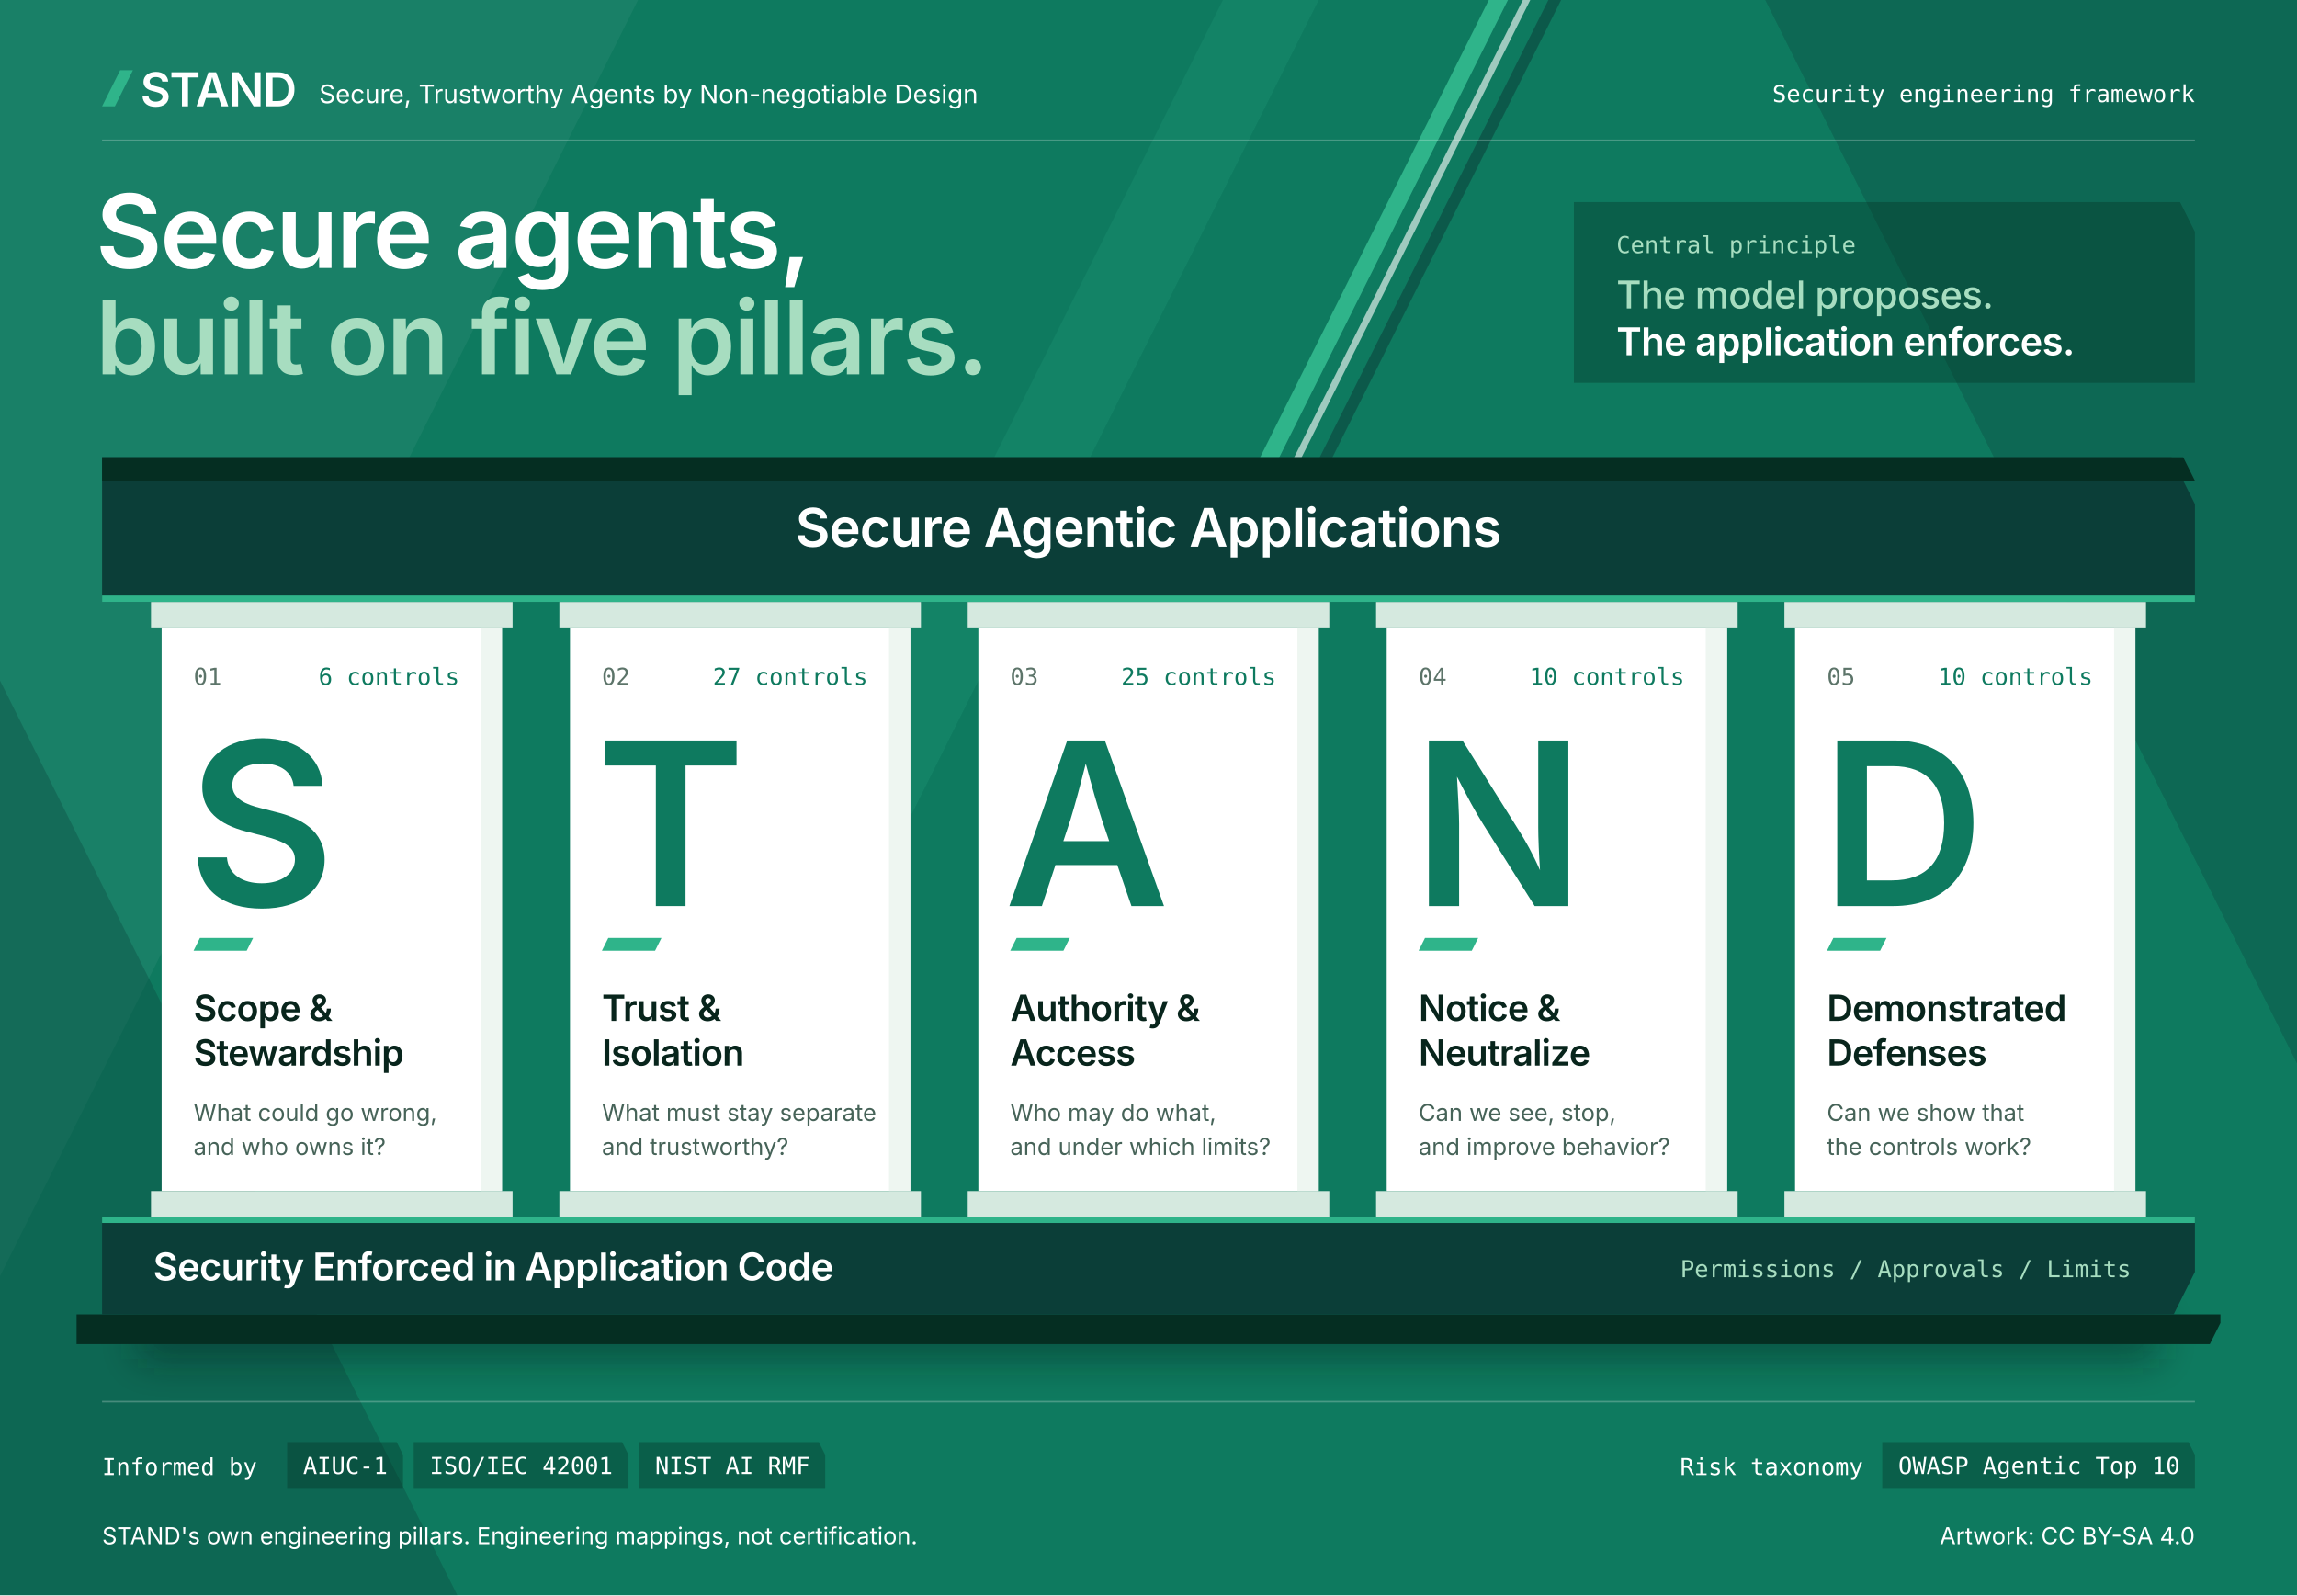
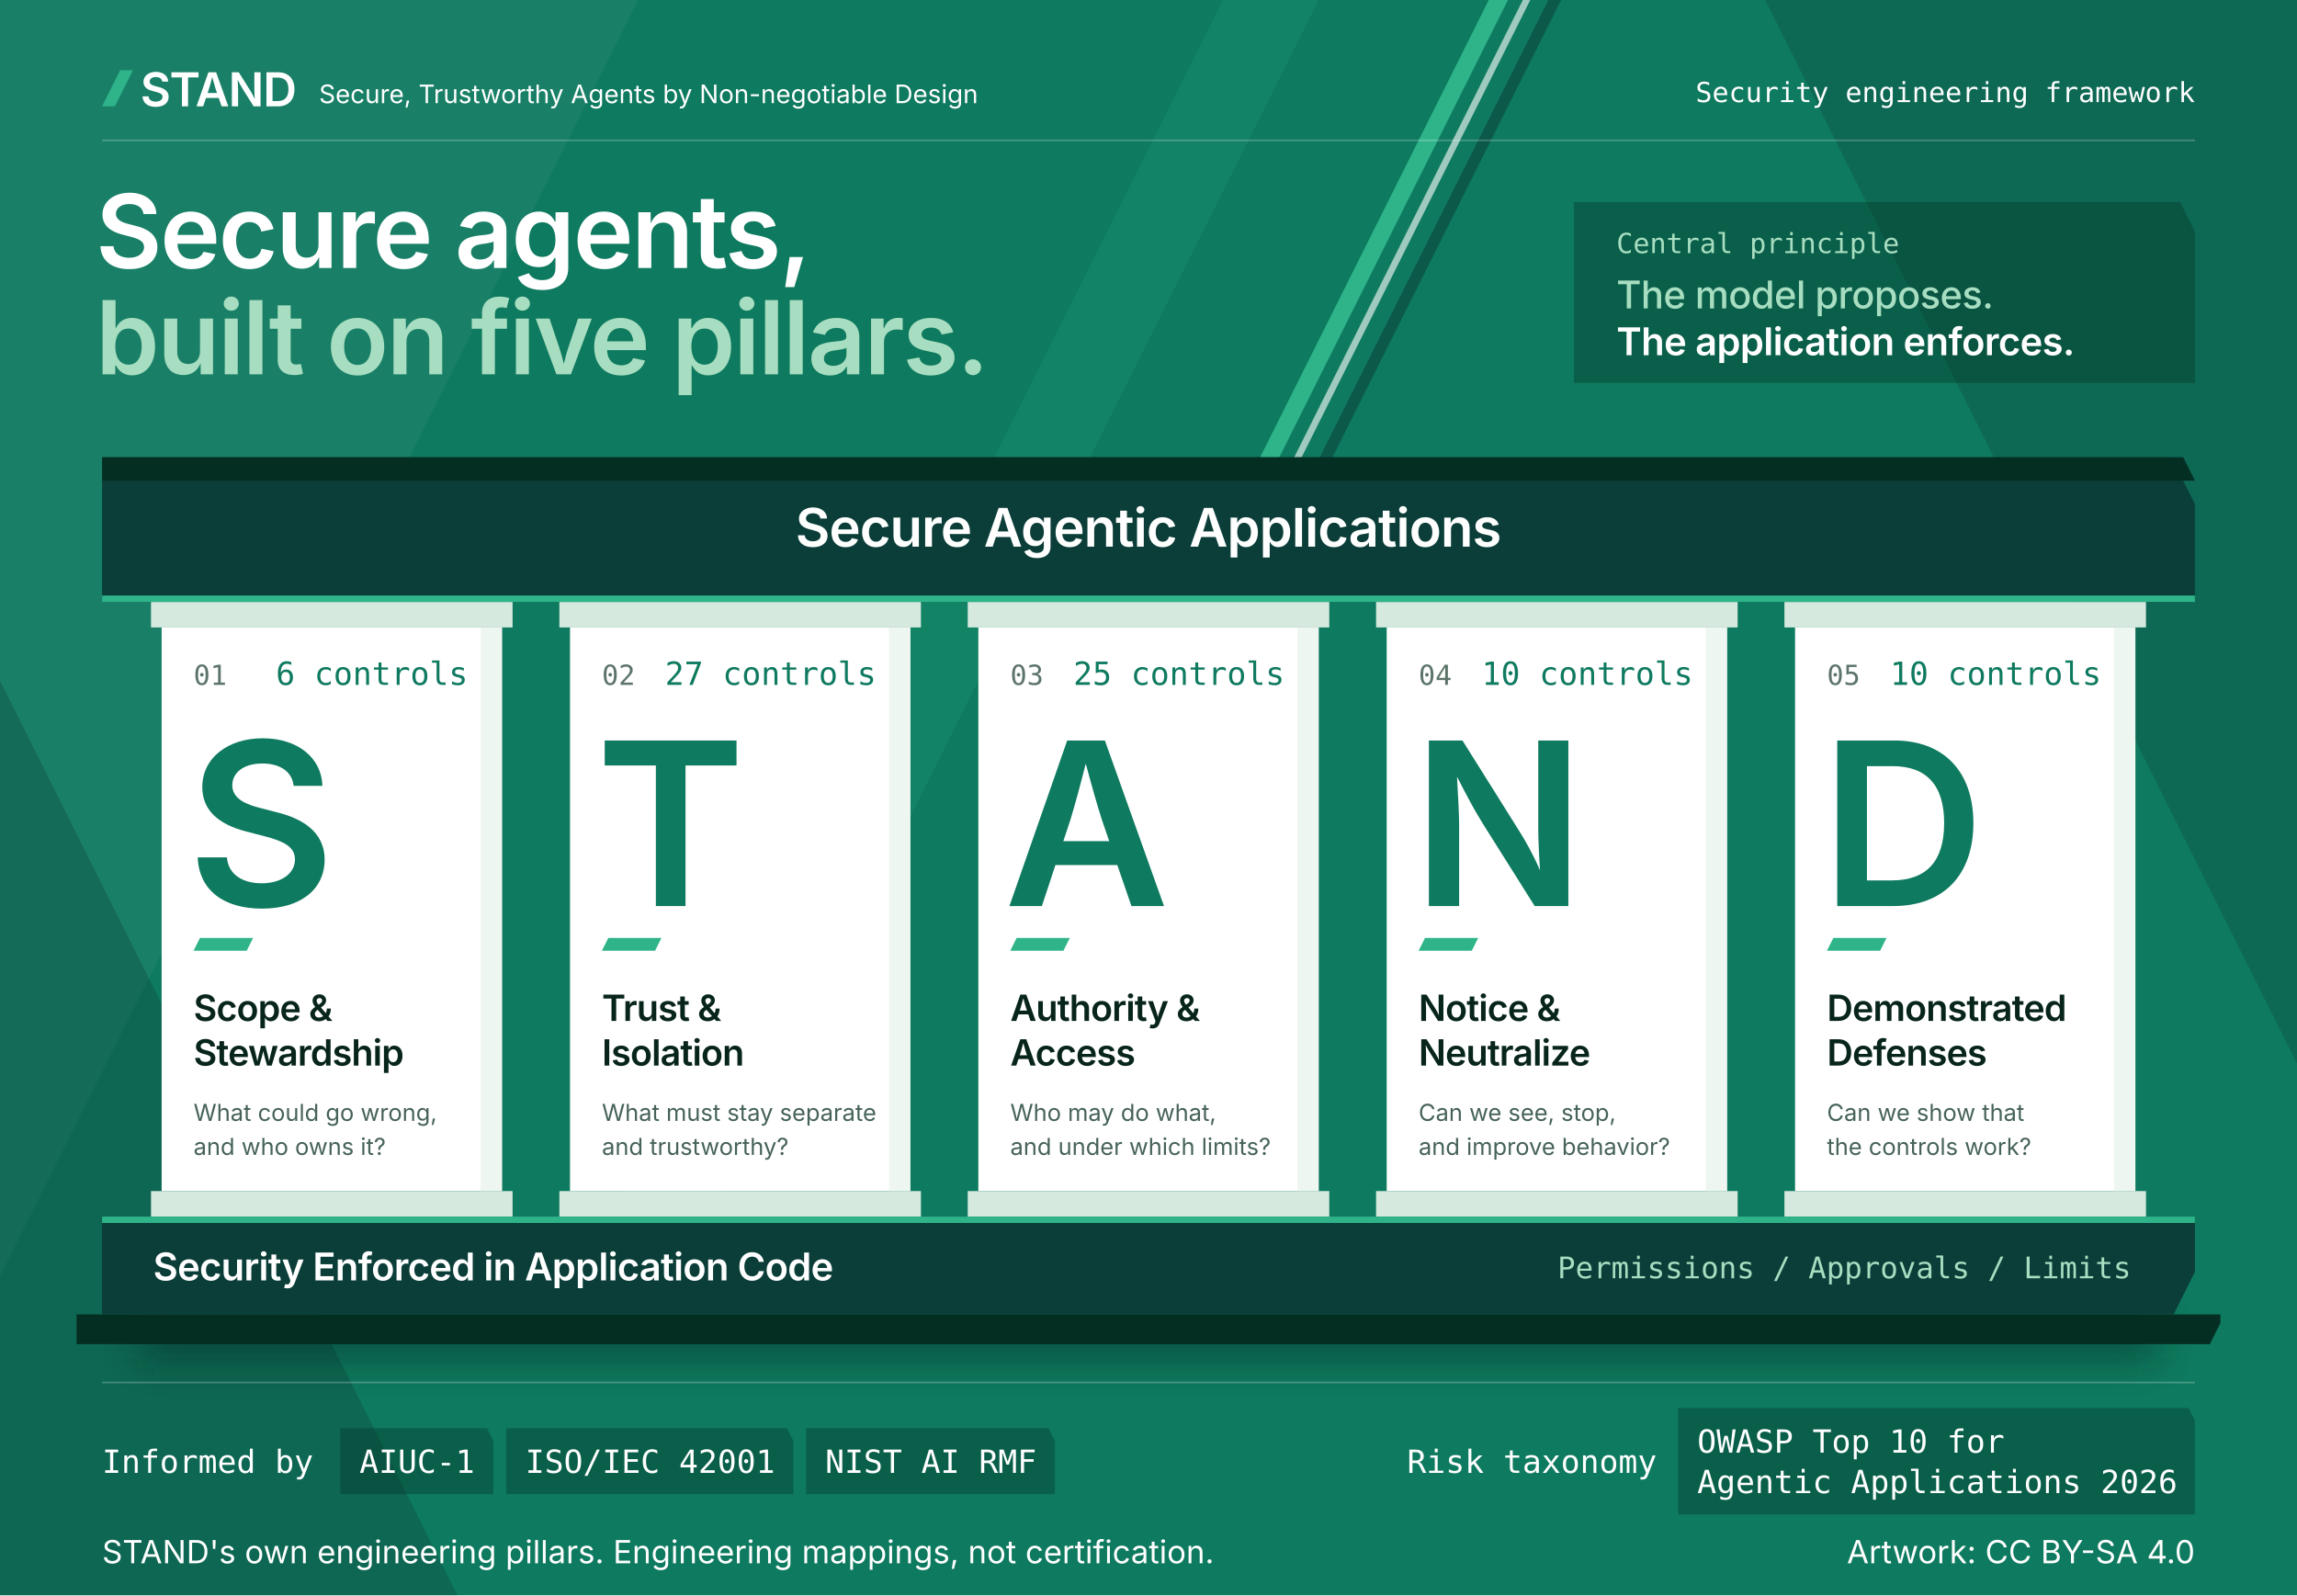
<svg xmlns="http://www.w3.org/2000/svg" width="2160" height="1500" viewBox="0 0 2160 1500" role="img" aria-labelledby="title" aria-describedby="description">
  <defs>
    <filter id="plate" x="-5%" y="-100%" width="110%" height="300%">
      <feGaussianBlur stdDeviation="18" />
    </filter>
  </defs>
  <g font-family="Geist, Inter, 'Helvetica Neue', Arial, sans-serif">
    <rect width="2160" height="1500" fill="#0E7A5F" />
    <path fill="#FFFFFF" opacity=".05" d="M0 0H600L0 1200Z" />
    <path fill="#0B3E38" opacity=".32" d="M0 640 430 1500H0Z" />
    <path fill="#2FB48A" opacity=".16" d="M1150 0H1240L640 1200H550Z" />
    <path fill="#0B3E38" opacity=".30" d="M1660 0H2160V1000Z" />
    <path fill="#2FB48A" d="M1400 0h18L1158 520h-18Z" />
    <path fill="#FFFFFF" opacity=".6" d="M1432 0h7L1179 520h-7Z" />
    <path fill="#0B3E38" opacity=".55" d="M1456 0h12L1208 520h-12Z" />
    <polygon points="113.0,66 125.0,66 108,100 96,100" fill="#2FB48A" />
    <text x="132" y="100" font-size="44" font-weight="600" fill="#FFFFFF" letter-spacing="-0.9">STAND</text>
    <text x="300" y="97" font-size="24" font-weight="400" fill="#FFFFFF">Secure, Trustworthy Agents by Non-negotiable Design</text>
-     <text x="2064" y="96" font-size="22" font-weight="500" fill="#FFFFFF" text-anchor="end" font-family="'IBM Plex Mono', 'DejaVu Sans Mono', ui-monospace, monospace">Security engineering framework</text>
+     <text x="2064" y="96" font-size="26" font-weight="500" fill="#FFFFFF" text-anchor="end" font-family="'IBM Plex Mono', 'DejaVu Sans Mono', ui-monospace, monospace">Security engineering framework</text>
    <path d="M96 132H2064" stroke="#FFFFFF" stroke-opacity=".24" stroke-width="1.5" />
    <text x="90" y="252" font-size="96" font-weight="600" fill="#FFFFFF" letter-spacing="-1.9">Secure agents,</text>
    <text x="90" y="352" font-size="96" font-weight="600" fill="#A7DDC0" letter-spacing="-1.9">built on five pillars.</text>
    <polygon points="1480,190 2050,190 2064,218 2064,360 1480,360" fill="#052E22" fill-opacity=".34" />
-     <text x="1520" y="238" font-size="22" font-weight="500" fill="#A7DDC0" font-family="'IBM Plex Mono', 'DejaVu Sans Mono', ui-monospace, monospace">Central principle</text>
+     <text x="1520" y="238" font-size="26" font-weight="500" fill="#A7DDC0" font-family="'IBM Plex Mono', 'DejaVu Sans Mono', ui-monospace, monospace">Central principle</text>
    <text x="1520" y="290" font-size="36" font-weight="500" fill="#A7DDC0" letter-spacing="-0.5">The model proposes.</text>
    <text x="1520" y="334" font-size="36" font-weight="600" fill="#FFFFFF" letter-spacing="-0.5">The application enforces.</text>
    <rect x="130" y="1238" width="1900" height="40" fill="#021C14" opacity=".45" filter="url(#plate)" />
    <g>
      <rect x="142" y="566" width="340" height="24" fill="#D5E9DF" />
      <rect x="152" y="590" width="320" height="530" fill="#FFFFFF" />
      <rect x="452" y="590" width="20" height="530" fill="#EEF6F1" />
      <rect x="142" y="1120" width="340" height="24" fill="#D5E9DF" />
-       <text x="182" y="644" font-size="22" font-weight="500" fill="#5C7469" font-family="'IBM Plex Mono', 'DejaVu Sans Mono', ui-monospace, monospace">01</text>
-       <text x="432" y="644" font-size="22" font-weight="500" fill="#0E7A5F" text-anchor="end" font-family="'IBM Plex Mono', 'DejaVu Sans Mono', ui-monospace, monospace">6 controls</text>
+       <text x="182" y="644" font-size="26" font-weight="500" fill="#5C7469" font-family="'IBM Plex Mono', 'DejaVu Sans Mono', ui-monospace, monospace">01</text>
+       <text x="440" y="644" font-size="30" font-weight="500" fill="#0E7A5F" text-anchor="end" font-family="'IBM Plex Mono', 'DejaVu Sans Mono', ui-monospace, monospace">6 controls</text>
      <text x="176" y="852" font-size="214" font-weight="600" fill="#0E7A5F" letter-spacing="-4">S</text>
      <polygon points="188.0,882 238.0,882 232,894 182,894" fill="#2FB48A" />
      <text x="182" y="960" font-size="34" font-weight="600" fill="#08251C" letter-spacing="-0.7">Scope &amp;</text>
      <text x="182" y="1002" font-size="34" font-weight="600" fill="#08251C" letter-spacing="-0.7">Stewardship</text>
      <text x="182" y="1054" font-size="22" font-weight="400" fill="#466358">What could go wrong,</text>
      <text x="182" y="1086" font-size="22" font-weight="400" fill="#466358">and who owns it?</text>
    </g>
    <g>
      <rect x="526" y="566" width="340" height="24" fill="#D5E9DF" />
      <rect x="536" y="590" width="320" height="530" fill="#FFFFFF" />
      <rect x="836" y="590" width="20" height="530" fill="#EEF6F1" />
      <rect x="526" y="1120" width="340" height="24" fill="#D5E9DF" />
-       <text x="566" y="644" font-size="22" font-weight="500" fill="#5C7469" font-family="'IBM Plex Mono', 'DejaVu Sans Mono', ui-monospace, monospace">02</text>
-       <text x="816" y="644" font-size="22" font-weight="500" fill="#0E7A5F" text-anchor="end" font-family="'IBM Plex Mono', 'DejaVu Sans Mono', ui-monospace, monospace">27 controls</text>
+       <text x="566" y="644" font-size="26" font-weight="500" fill="#5C7469" font-family="'IBM Plex Mono', 'DejaVu Sans Mono', ui-monospace, monospace">02</text>
+       <text x="824" y="644" font-size="30" font-weight="500" fill="#0E7A5F" text-anchor="end" font-family="'IBM Plex Mono', 'DejaVu Sans Mono', ui-monospace, monospace">27 controls</text>
      <text x="560" y="852" font-size="214" font-weight="600" fill="#0E7A5F" letter-spacing="-4">T</text>
      <polygon points="572.0,882 622.0,882 616,894 566,894" fill="#2FB48A" />
      <text x="566" y="960" font-size="34" font-weight="600" fill="#08251C" letter-spacing="-0.7">Trust &amp;</text>
      <text x="566" y="1002" font-size="34" font-weight="600" fill="#08251C" letter-spacing="-0.7">Isolation</text>
      <text x="566" y="1054" font-size="22" font-weight="400" fill="#466358">What must stay separate</text>
      <text x="566" y="1086" font-size="22" font-weight="400" fill="#466358">and trustworthy?</text>
    </g>
    <g>
      <rect x="910" y="566" width="340" height="24" fill="#D5E9DF" />
      <rect x="920" y="590" width="320" height="530" fill="#FFFFFF" />
      <rect x="1220" y="590" width="20" height="530" fill="#EEF6F1" />
      <rect x="910" y="1120" width="340" height="24" fill="#D5E9DF" />
-       <text x="950" y="644" font-size="22" font-weight="500" fill="#5C7469" font-family="'IBM Plex Mono', 'DejaVu Sans Mono', ui-monospace, monospace">03</text>
-       <text x="1200" y="644" font-size="22" font-weight="500" fill="#0E7A5F" text-anchor="end" font-family="'IBM Plex Mono', 'DejaVu Sans Mono', ui-monospace, monospace">25 controls</text>
+       <text x="950" y="644" font-size="26" font-weight="500" fill="#5C7469" font-family="'IBM Plex Mono', 'DejaVu Sans Mono', ui-monospace, monospace">03</text>
+       <text x="1208" y="644" font-size="30" font-weight="500" fill="#0E7A5F" text-anchor="end" font-family="'IBM Plex Mono', 'DejaVu Sans Mono', ui-monospace, monospace">25 controls</text>
      <text x="944" y="852" font-size="214" font-weight="600" fill="#0E7A5F" letter-spacing="-4">A</text>
      <polygon points="956.0,882 1006.0,882 1000,894 950,894" fill="#2FB48A" />
      <text x="950" y="960" font-size="34" font-weight="600" fill="#08251C" letter-spacing="-0.7">Authority &amp;</text>
      <text x="950" y="1002" font-size="34" font-weight="600" fill="#08251C" letter-spacing="-0.7">Access</text>
      <text x="950" y="1054" font-size="22" font-weight="400" fill="#466358">Who may do what,</text>
      <text x="950" y="1086" font-size="22" font-weight="400" fill="#466358">and under which limits?</text>
    </g>
    <g>
      <rect x="1294" y="566" width="340" height="24" fill="#D5E9DF" />
      <rect x="1304" y="590" width="320" height="530" fill="#FFFFFF" />
      <rect x="1604" y="590" width="20" height="530" fill="#EEF6F1" />
      <rect x="1294" y="1120" width="340" height="24" fill="#D5E9DF" />
-       <text x="1334" y="644" font-size="22" font-weight="500" fill="#5C7469" font-family="'IBM Plex Mono', 'DejaVu Sans Mono', ui-monospace, monospace">04</text>
-       <text x="1584" y="644" font-size="22" font-weight="500" fill="#0E7A5F" text-anchor="end" font-family="'IBM Plex Mono', 'DejaVu Sans Mono', ui-monospace, monospace">10 controls</text>
+       <text x="1334" y="644" font-size="26" font-weight="500" fill="#5C7469" font-family="'IBM Plex Mono', 'DejaVu Sans Mono', ui-monospace, monospace">04</text>
+       <text x="1592" y="644" font-size="30" font-weight="500" fill="#0E7A5F" text-anchor="end" font-family="'IBM Plex Mono', 'DejaVu Sans Mono', ui-monospace, monospace">10 controls</text>
      <text x="1328" y="852" font-size="214" font-weight="600" fill="#0E7A5F" letter-spacing="-4">N</text>
      <polygon points="1340.0,882 1390.0,882 1384,894 1334,894" fill="#2FB48A" />
      <text x="1334" y="960" font-size="34" font-weight="600" fill="#08251C" letter-spacing="-0.7">Notice &amp;</text>
      <text x="1334" y="1002" font-size="34" font-weight="600" fill="#08251C" letter-spacing="-0.7">Neutralize</text>
      <text x="1334" y="1054" font-size="22" font-weight="400" fill="#466358">Can we see, stop,</text>
      <text x="1334" y="1086" font-size="22" font-weight="400" fill="#466358">and improve behavior?</text>
    </g>
    <g>
      <rect x="1678" y="566" width="340" height="24" fill="#D5E9DF" />
      <rect x="1688" y="590" width="320" height="530" fill="#FFFFFF" />
      <rect x="1988" y="590" width="20" height="530" fill="#EEF6F1" />
      <rect x="1678" y="1120" width="340" height="24" fill="#D5E9DF" />
-       <text x="1718" y="644" font-size="22" font-weight="500" fill="#5C7469" font-family="'IBM Plex Mono', 'DejaVu Sans Mono', ui-monospace, monospace">05</text>
-       <text x="1968" y="644" font-size="22" font-weight="500" fill="#0E7A5F" text-anchor="end" font-family="'IBM Plex Mono', 'DejaVu Sans Mono', ui-monospace, monospace">10 controls</text>
+       <text x="1718" y="644" font-size="26" font-weight="500" fill="#5C7469" font-family="'IBM Plex Mono', 'DejaVu Sans Mono', ui-monospace, monospace">05</text>
+       <text x="1976" y="644" font-size="30" font-weight="500" fill="#0E7A5F" text-anchor="end" font-family="'IBM Plex Mono', 'DejaVu Sans Mono', ui-monospace, monospace">10 controls</text>
      <text x="1712" y="852" font-size="214" font-weight="600" fill="#0E7A5F" letter-spacing="-4">D</text>
      <polygon points="1724.0,882 1774.0,882 1768,894 1718,894" fill="#2FB48A" />
      <text x="1718" y="960" font-size="34" font-weight="600" fill="#08251C" letter-spacing="-0.7">Demonstrated</text>
      <text x="1718" y="1002" font-size="34" font-weight="600" fill="#08251C" letter-spacing="-0.7">Defenses</text>
      <text x="1718" y="1054" font-size="22" font-weight="400" fill="#466358">Can we show that</text>
      <text x="1718" y="1086" font-size="22" font-weight="400" fill="#466358">the controls work?</text>
    </g>
    <polygon points="96,430 2042,430 2064,474 2064,566 96,566" fill="#0B3E38" />
    <polygon points="96,430 2053,430 2064,452 2064,452 96,452" fill="#052E22" />
    <rect x="96" y="560" width="1968" height="6" fill="#2FB48A" />
    <text x="1080" y="514" font-size="50" font-weight="600" fill="#FFFFFF" text-anchor="middle" letter-spacing="-0.8">Secure Agentic Applications</text>
    <polygon points="72,1236 2088,1236 2088,1244 2078,1264 72,1264" fill="#052E22" />
    <polygon points="96,1144 2064,1144 2064,1196 2044,1236 96,1236" fill="#0B3E38" />
    <rect x="96" y="1144" width="1968" height="6" fill="#2FB48A" />
    <text x="144" y="1204" font-size="36" font-weight="600" fill="#FFFFFF" letter-spacing="-0.6">Security Enforced in Application Code</text>
-     <text x="2004" y="1201" font-size="22" font-weight="500" fill="#A7DDC0" text-anchor="end" font-family="'IBM Plex Mono', 'DejaVu Sans Mono', ui-monospace, monospace">Permissions / Approvals / Limits</text>
-     <path d="M96 1318H2064" stroke="#FFFFFF" stroke-opacity=".24" stroke-width="1.5" />
-     <text x="96" y="1387" font-size="22" font-weight="500" fill="#FFFFFF" font-family="'IBM Plex Mono', 'DejaVu Sans Mono', ui-monospace, monospace">Informed by</text>
-     <polygon points="270,1356 373,1356 379,1368 379,1400 270,1400" fill="#052E22" fill-opacity=".34" />
-     <text x="285" y="1386" font-size="22" font-weight="500" fill="#FFFFFF" font-family="'IBM Plex Mono', 'DejaVu Sans Mono', ui-monospace, monospace">AIUC-1</text>
-     <polygon points="389,1356 585,1356 591,1368 591,1400 389,1400" fill="#052E22" fill-opacity=".34" />
-     <text x="404" y="1386" font-size="22" font-weight="500" fill="#FFFFFF" font-family="'IBM Plex Mono', 'DejaVu Sans Mono', ui-monospace, monospace">ISO/IEC 42001</text>
-     <polygon points="601,1356 770,1356 776,1368 776,1400 601,1400" fill="#052E22" fill-opacity=".34" />
-     <text x="616" y="1386" font-size="22" font-weight="500" fill="#FFFFFF" font-family="'IBM Plex Mono', 'DejaVu Sans Mono', ui-monospace, monospace">NIST AI RMF</text>
-     <polygon points="1770,1356 2058,1356 2064,1368 2064,1400 1770,1400" fill="#052E22" fill-opacity=".34" />
-     <text x="1785" y="1386" font-size="22" font-weight="500" fill="#FFFFFF" font-family="'IBM Plex Mono', 'DejaVu Sans Mono', ui-monospace, monospace">OWASP Agentic Top 10</text>
-     <text x="1752" y="1387" font-size="22" font-weight="500" fill="#FFFFFF" text-anchor="end" font-family="'IBM Plex Mono', 'DejaVu Sans Mono', ui-monospace, monospace">Risk taxonomy</text>
-     <text x="96" y="1452" font-size="22" font-weight="400" fill="#FFFFFF">STAND's own engineering pillars. Engineering mappings, not certification.</text>
-     <text x="2064" y="1452" font-size="22" font-weight="400" fill="#FFFFFF" text-anchor="end">Artwork: CC BY-SA 4.0</text>
+     <text x="2004" y="1202" font-size="28" font-weight="500" fill="#A7DDC0" text-anchor="end" font-family="'IBM Plex Mono', 'DejaVu Sans Mono', ui-monospace, monospace">Permissions / Approvals / Limits</text>
+     <path d="M96 1300H2064" stroke="#FFFFFF" stroke-opacity=".24" stroke-width="1.5" />
+     <text x="96" y="1385" font-size="30" font-weight="500" fill="#FFFFFF" font-family="'IBM Plex Mono', 'DejaVu Sans Mono', ui-monospace, monospace">Informed by</text>
+     <polygon points="320,1343 458,1343 464,1355 464,1405 320,1405" fill="#052E22" fill-opacity=".34" />
+     <text x="338" y="1385" font-size="30" font-weight="500" fill="#FFFFFF" font-family="'IBM Plex Mono', 'DejaVu Sans Mono', ui-monospace, monospace">AIUC-1</text>
+     <polygon points="476,1343 740,1343 746,1355 746,1405 476,1405" fill="#052E22" fill-opacity=".34" />
+     <text x="494" y="1385" font-size="30" font-weight="500" fill="#FFFFFF" font-family="'IBM Plex Mono', 'DejaVu Sans Mono', ui-monospace, monospace">ISO/IEC 42001</text>
+     <polygon points="758,1343 986,1343 992,1355 992,1405 758,1405" fill="#052E22" fill-opacity=".34" />
+     <text x="776" y="1385" font-size="30" font-weight="500" fill="#FFFFFF" font-family="'IBM Plex Mono', 'DejaVu Sans Mono', ui-monospace, monospace">NIST AI RMF</text>
+     <polygon points="1578,1324 2058,1324 2064,1336 2064,1424 1578,1424" fill="#052E22" fill-opacity=".34" />
+     <text x="1596" y="1366" font-size="30" font-weight="500" fill="#FFFFFF" font-family="'IBM Plex Mono', 'DejaVu Sans Mono', ui-monospace, monospace">OWASP Top 10 for</text>
+     <text x="1596" y="1404" font-size="30" font-weight="500" fill="#FFFFFF" font-family="'IBM Plex Mono', 'DejaVu Sans Mono', ui-monospace, monospace">Agentic Applications 2026</text>
+     <text x="1558" y="1385" font-size="30" font-weight="500" fill="#FFFFFF" text-anchor="end" font-family="'IBM Plex Mono', 'DejaVu Sans Mono', ui-monospace, monospace">Risk taxonomy</text>
+     <text x="96" y="1470" font-size="30" font-weight="400" fill="#FFFFFF">STAND's own engineering pillars. Engineering mappings, not certification.</text>
+     <text x="2064" y="1470" font-size="30" font-weight="400" fill="#FFFFFF" text-anchor="end">Artwork: CC BY-SA 4.0</text>
  </g>
</svg>
